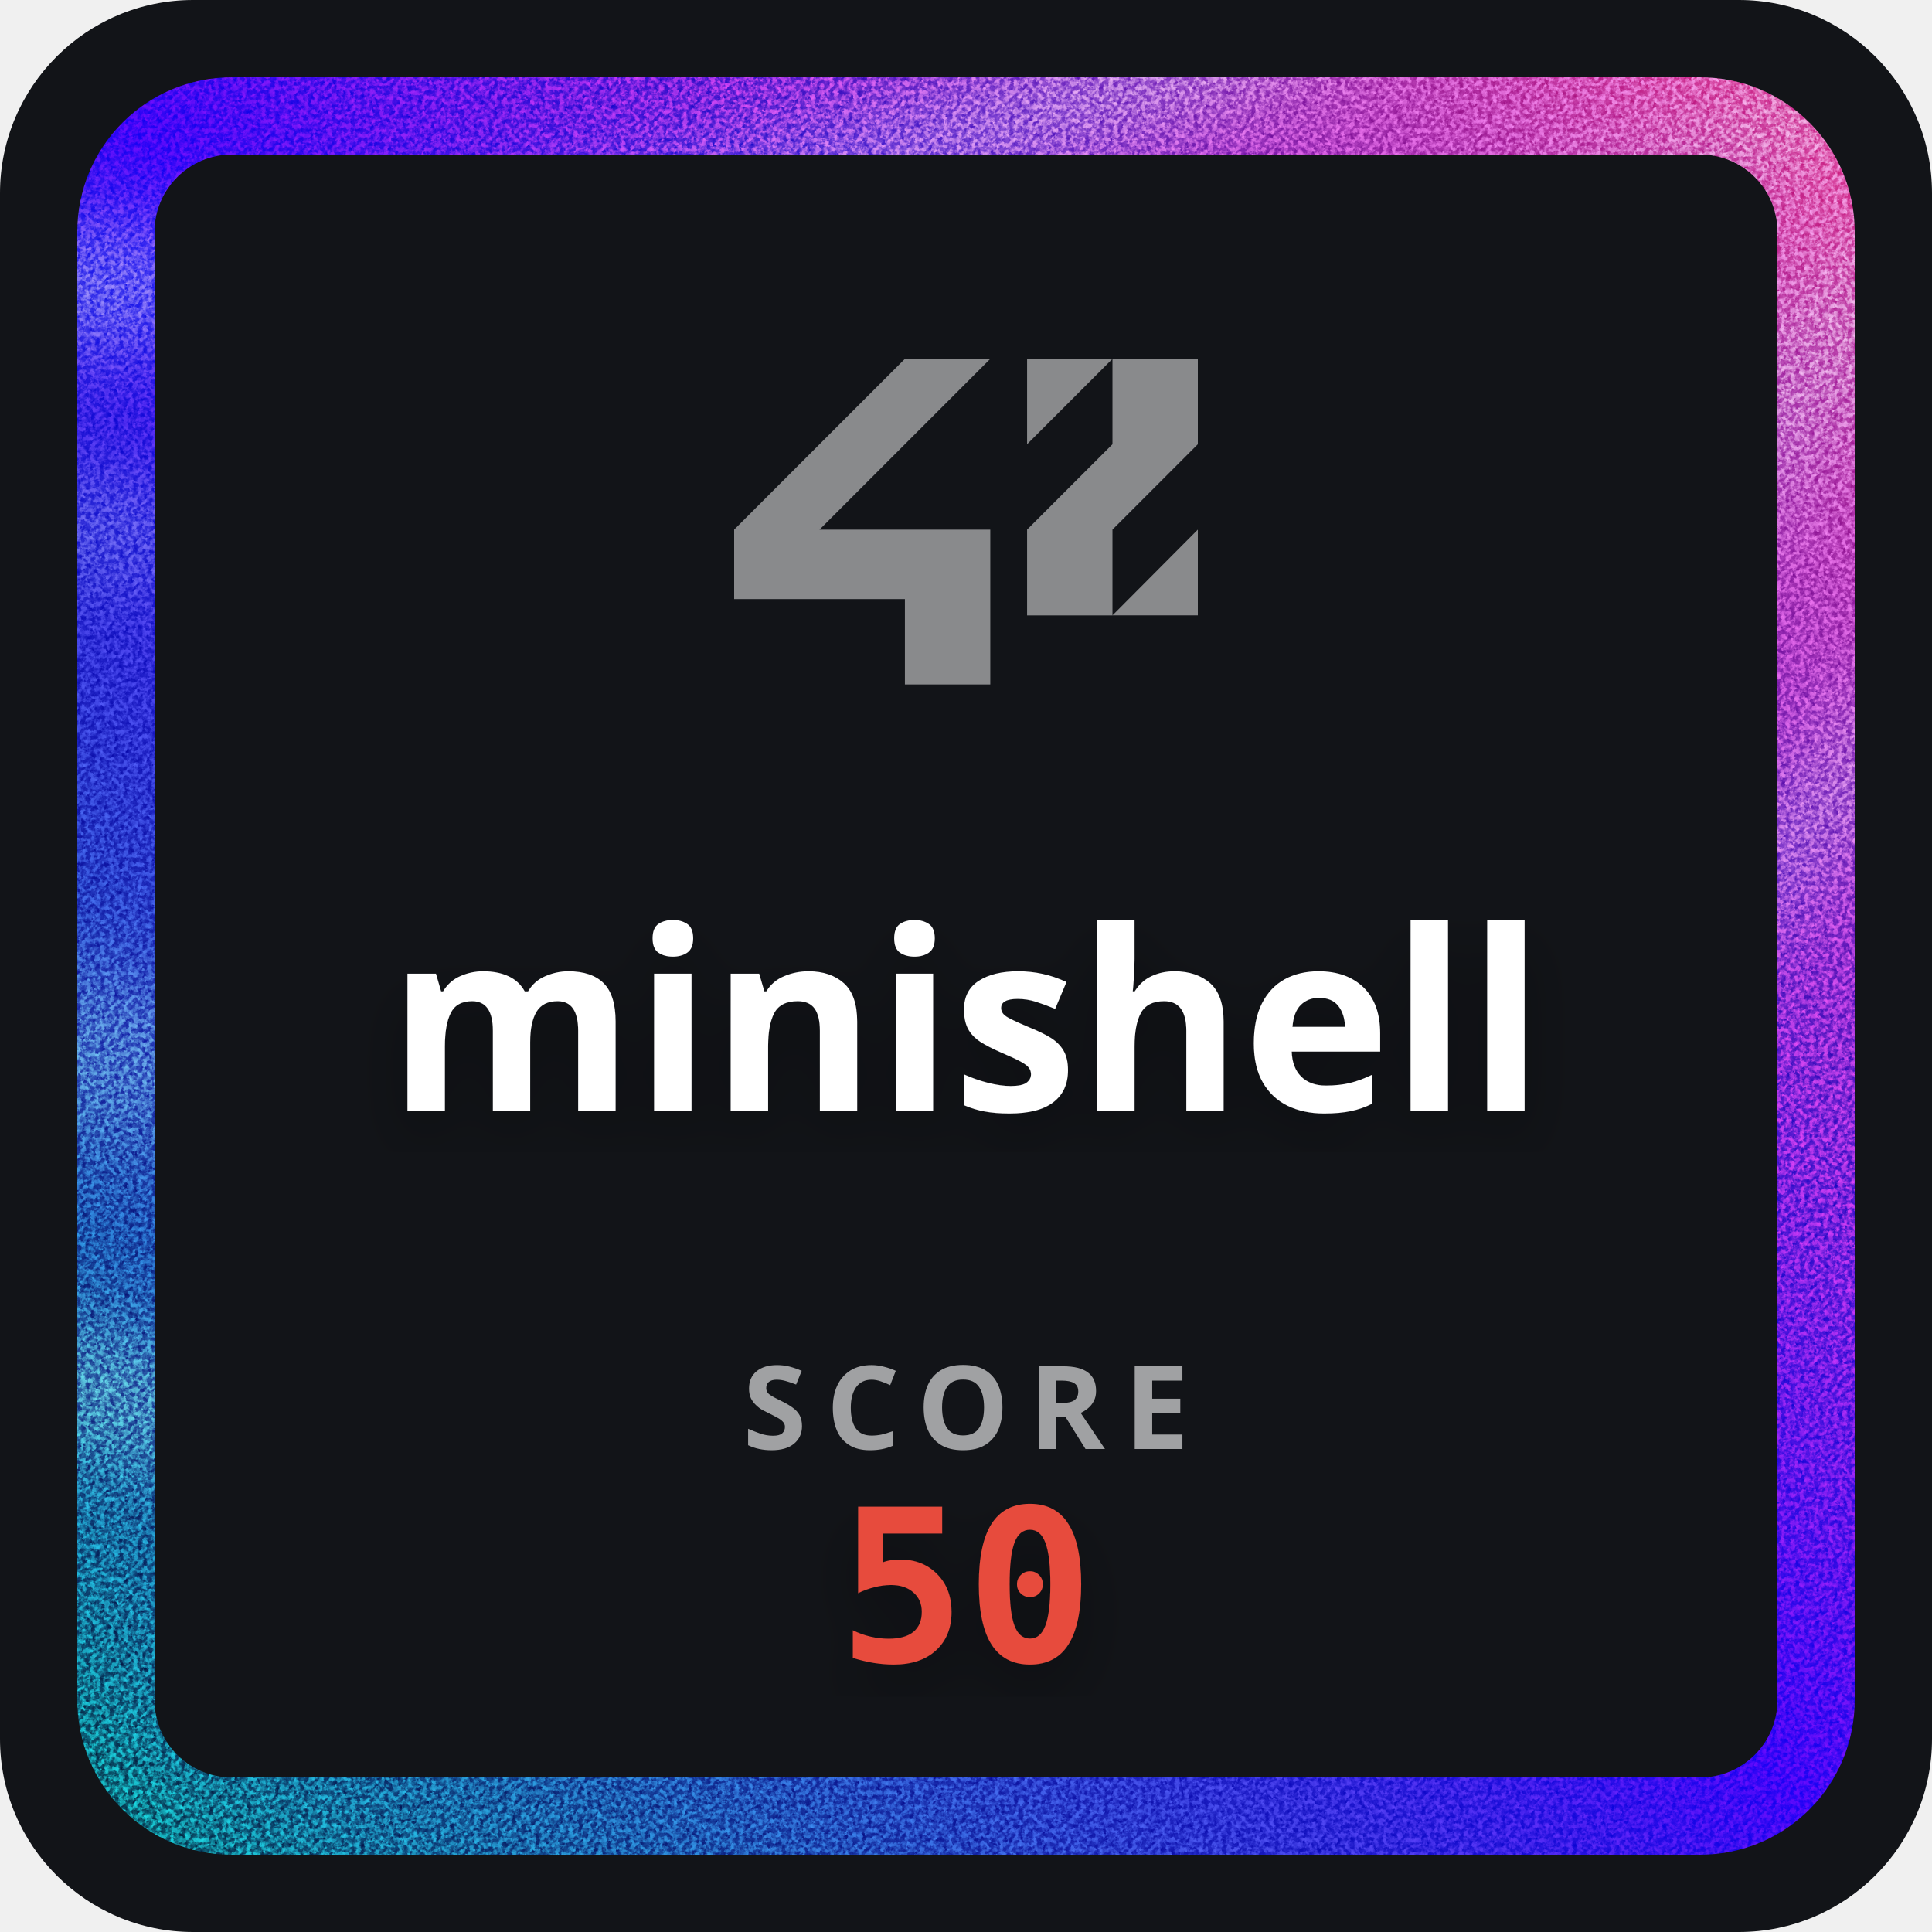
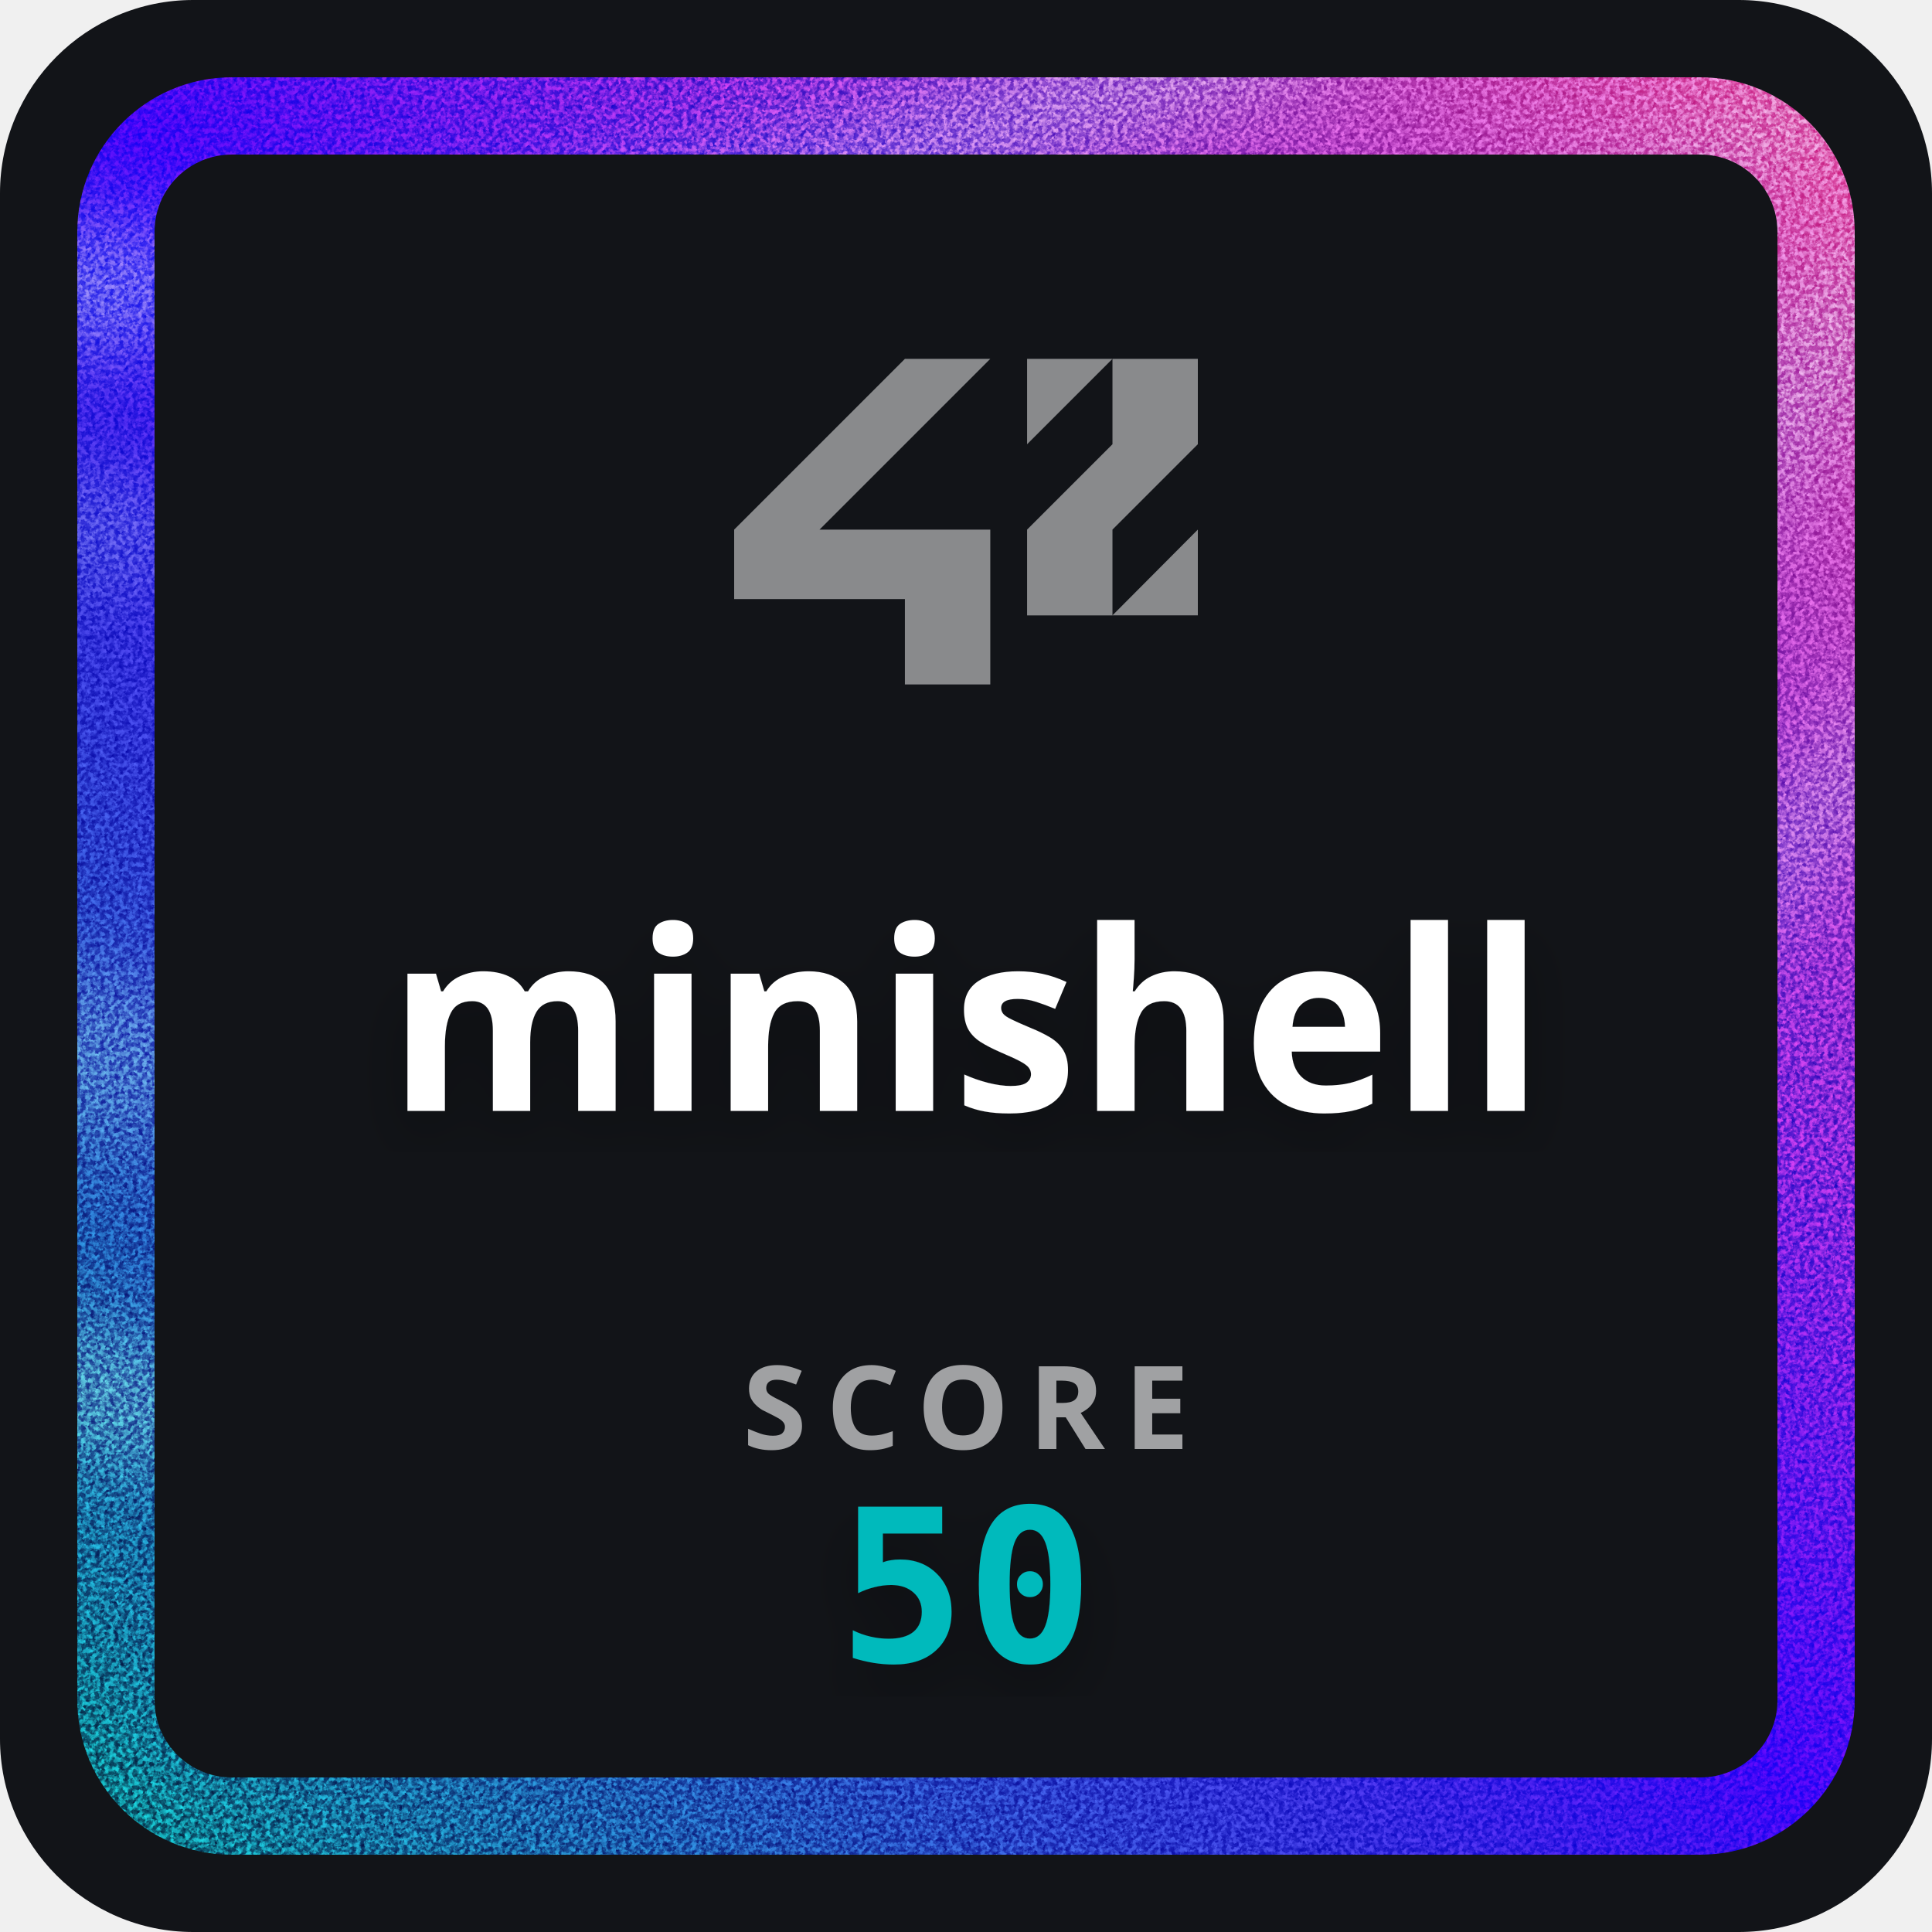
<svg xmlns="http://www.w3.org/2000/svg" width="200" height="200" viewBox="0 0 200 200">
  <defs>
    <filter id="f" width="140%" height="140%" x="-20%" y="-20%">
      <feDropShadow dx="0" dy="3" flood-color="#000" flood-opacity=".3" stdDeviation="3" />
    </filter>
    <filter id="d" width="140%" height="140%" x="-20%" y="-20%">
      <feGaussianBlur stdDeviation="20" />
    </filter>
    <filter id="b" width="120%" height="120%" x="-10%" y="-10%" color-interpolation-filters="sRGB">
      <feTurbulence baseFrequency=".51" numOctaves="3" result="noise" stitchTiles="stitch" type="fractalNoise" />
      <feColorMatrix in="noise" result="grayNoise" values="1 0 0 0 0 1 0 0 0 0 1 0 0 0 0 0 0 0 1 0" />
      <feComponentTransfer in="grayNoise" result="contrastyNoise">
        <feFuncR intercept="-1.5" slope="4" type="linear" />
        <feFuncG intercept="-1.5" slope="4" type="linear" />
        <feFuncB intercept="-1.5" slope="4" type="linear" />
        <feFuncA slope=".9" type="linear" />
      </feComponentTransfer>
      <feBlend in="contrastyNoise" in2="SourceGraphic" mode="overlay" />
    </filter>
    <linearGradient id="c" x1="0%" x2="100%" y1="100%" y2="0%">
      <stop offset="0%" stop-color="#07917e" />
      <stop offset="50%" stop-color="#3e06f8" />
      <stop offset="100%" stop-color="#ff65a3" />
    </linearGradient>
    <linearGradient id="e" x1="0%" x2="100%" y1="0%" y2="100%">
      <stop offset="0%" stop-color="#fff" />
      <stop offset="100%" stop-color="#8ff" stop-opacity="0" />
    </linearGradient>
    <mask id="a">
      <path d="M0 0h200v200H0z" />
      <rect width="176" height="176" x="12" y="12" fill="none" stroke="#fff" stroke-width="8" rx="12" />
    </mask>
  </defs>
  <rect width="200" height="200" fill="#121418" rx="20" />
  <g mask="url(#a)">
    <svg width="200" height="200" viewBox="0 0 800 800">
      <g filter="url(#b)">
        <rect width="100%" height="100%" fill="url(#c)" />
        <g fill="none" stroke="url(#e)" filter="url(#d)">
          <path stroke-width="40" d="M-100 100Q300 200 900-200" opacity=".9" />
          <path stroke-width="20" d="M-100 200Q400 300 900-50" opacity=".8" />
          <path stroke-width="60" d="M-100 400q500 200 1100-500" opacity=".5" />
          <path stroke-width="30" d="M-50 550Q500 750 1000 50" opacity=".8" />
        </g>
      </g>
    </svg>
  </g>
  <path fill="#fff" d="M115.162 63.702H124v-8.878ZM124 37.148h-8.838v8.84l-8.838 8.836v8.88h8.838v-8.88L124 45.986Zm-8.838 0h-8.838v8.84zm-12.648 17.676H84.838l17.676-17.676h-8.838L76 54.824v7.19h17.676v8.838h8.838z" opacity=".5" />
  <text x="100" y="115" fill="#fff" filter="url(#f)" font-family="sans-serif" font-size="26" font-weight="900" text-anchor="middle">minishell</text>
  <text x="100" y="150" fill="#fff" font-family="sans-serif" font-size="12" font-weight="bold" letter-spacing="2" opacity=".6" text-anchor="middle">SCORE</text>
-   <text x="100" y="172" fill="#e74c3c" filter="url(#f)" font-family="monospace" font-size="22" font-weight="bold" text-anchor="middle">50</text>
+   <text x="100" y="172" fill="#00babc" filter="url(#f)" font-family="monospace" font-size="22" font-weight="bold" text-anchor="middle">50</text>
</svg>
